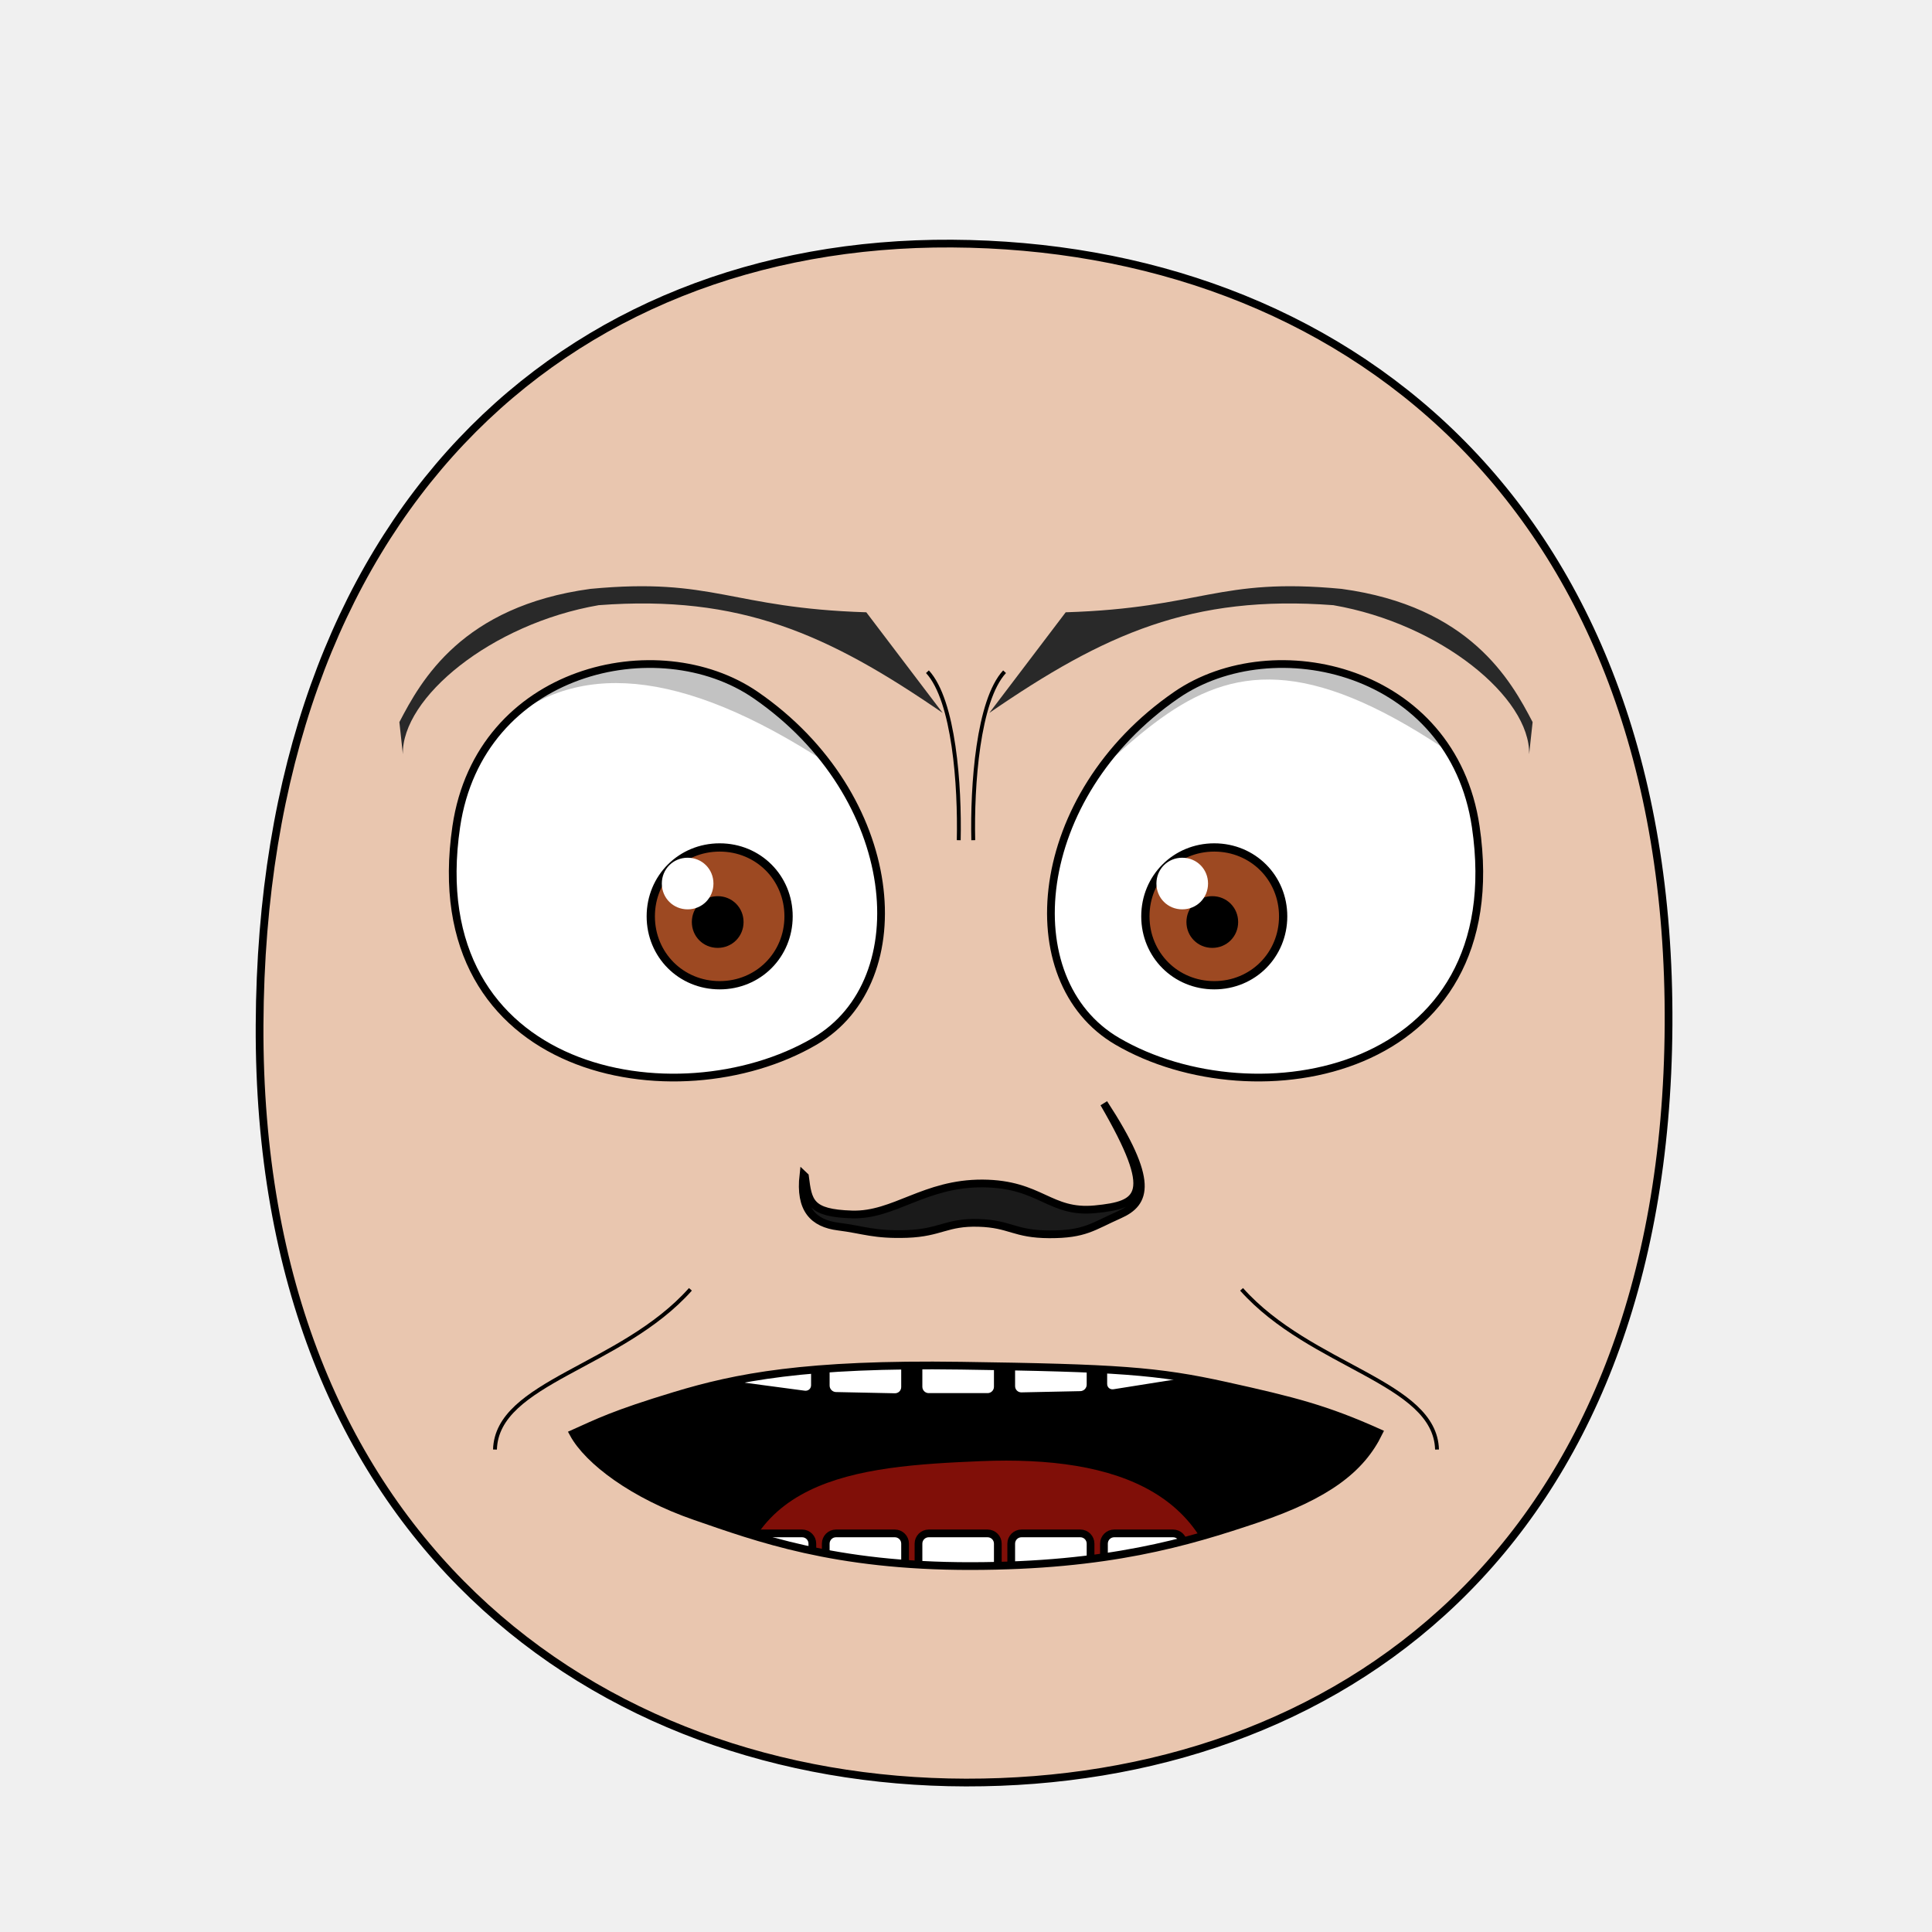
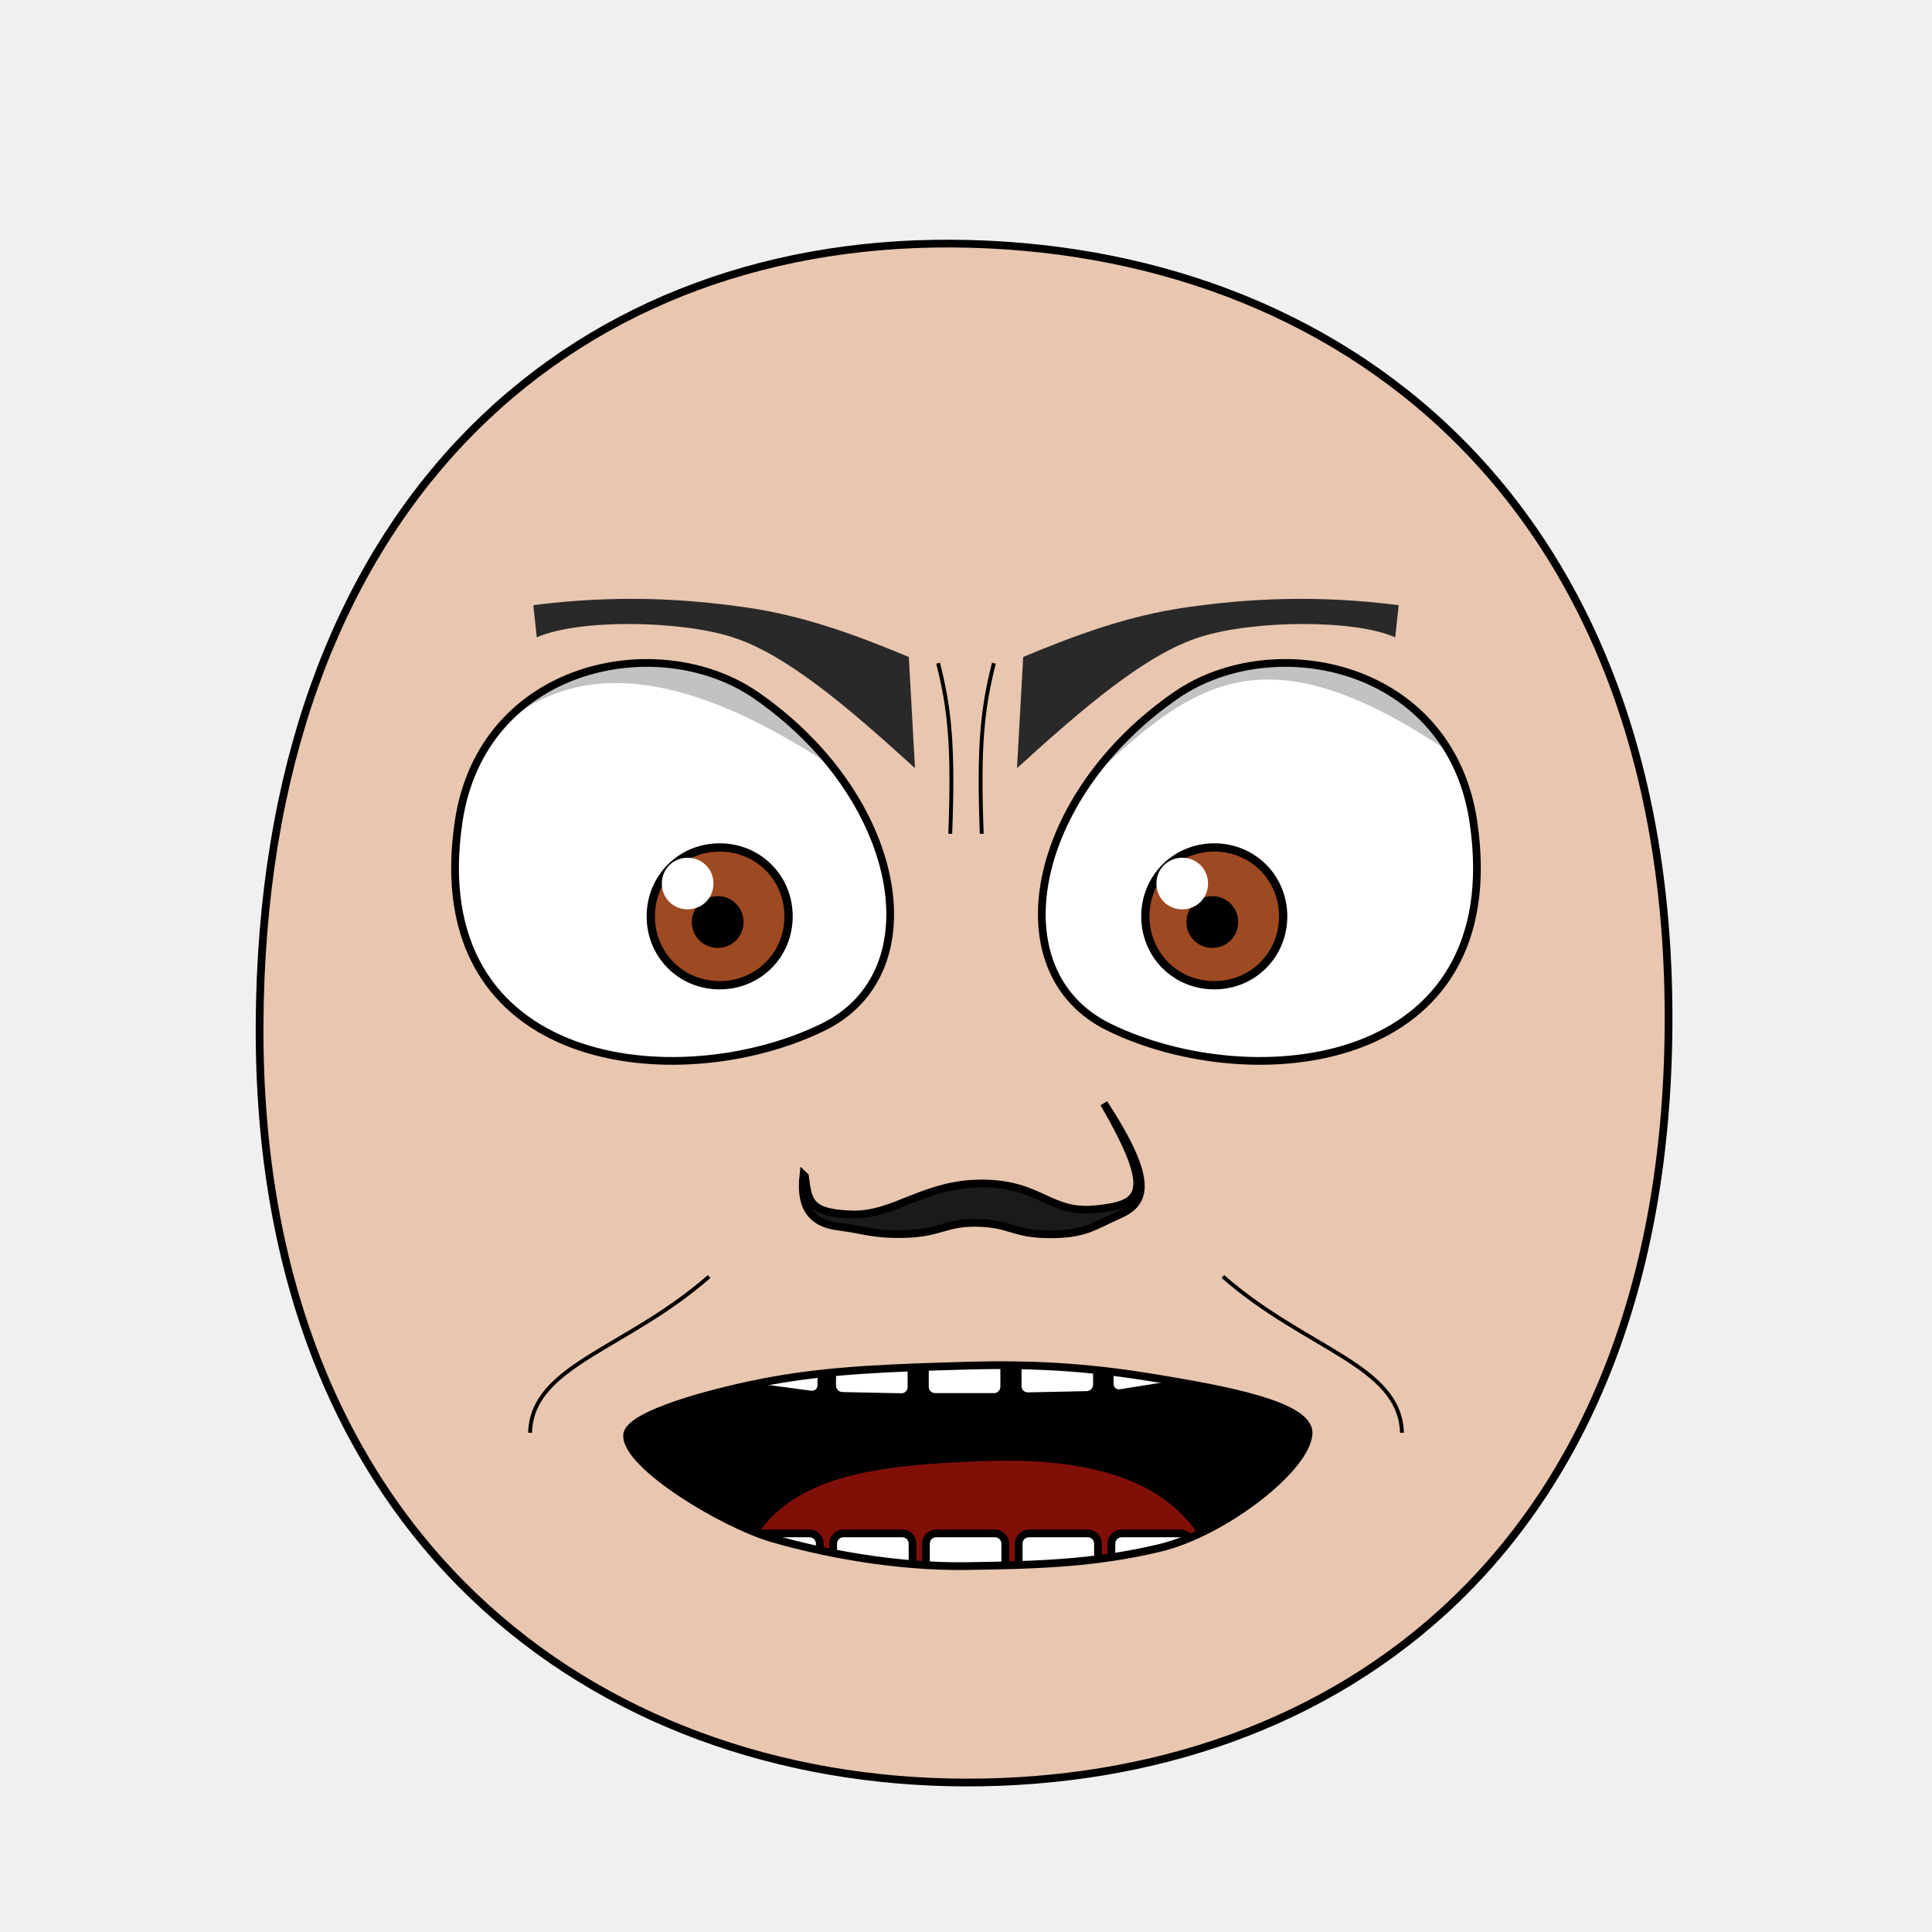
<svg xmlns="http://www.w3.org/2000/svg" xmlns:xlink="http://www.w3.org/1999/xlink" version="1.1" width="100%" height="100%" id="emoticon-front-view" viewBox="0 0 250 250">
  <defs id="defs">
    <clipPath id="clipPath-left-eye">
      <use transform="matrix(1,0,0,1,0,0)" id="use-left-eye-outline-1" y="0" height="1" xlink:href="#left-eye-outline" width="1" x="0">
</use>
    </clipPath>
    <clipPath id="clipPath-right-eye">
      <use transform="matrix(-1,0,0,1,250,0)" morph="fixed" x="0" width="250" xlink:href="#left-eye-outline" height="250" y="0" id="use-left-eye-outline-2">
</use>
    </clipPath>
    <clipPath clipPathUnits="userSpaceOnUse" id="clipPath-mouth">
      <use transform="matrix(1,0,0,1,0,0)" width="250" id="use-mouth-outline" xlink:href="#mouth-outline" x="0" y="0" height="250">
</use>
    </clipPath>
  </defs>
  <g id="head">
    <path d="M 124.98,230.66 C 172.77,230.75 215.51,200.57 215.91,132.64 216.29,64.72 173.26,31.81 123.18,31.52 73.1,31.24 33.88,66.28 33.59,132.65 33.3,199.01 77.19,230.57 124.98,230.66 Z" style="fill:#e9c6af;stroke:#000000;stroke-width:1;stroke-opacity:1" id="head-outline">
</path>
  </g>
  <g id="left-eye">
-     <path d="M 97.78,89.94 C 116.63,102.91 118.9,126.87 105.43,134.74 87.61,145.16 54.29,139.23 59.04,106.97 62.05,86.53 85.16,81.26 97.78,89.94 Z" style="fill:#ffffff;stroke:#000000;stroke-width:1;stroke-miterlimit:4;stroke-opacity:1;stroke-dasharray:none" id="left-eye-outline">
+     <path d="M 97.78,89.94 C 116.63,102.91 121.16,125.76 106.49,132.92 87.94,141.99 54.59,138.62 59.34,106.36 62.35,85.92 85.16,81.26 97.78,89.94 Z" style="fill:#ffffff;stroke:#000000;stroke-width:1;stroke-miterlimit:4;stroke-opacity:1;stroke-dasharray:none" id="left-eye-outline">
</path>
    <g id="left-eyeball" clip-path="url(#clipPath-left-eye)">
      <g id="left-lens">
        <path d="M 1,0.5 C 1,0.78 0.78,1 0.5,1 0.22,1 0,0.78 0,0.5 0,0.22 0.22,0 0.5,0 0.78,0 1,0.22 1,0.5 z" transform="matrix(17.83,0,0,17.83,84.21,109.66)" style="fill:#9d4922;fill-opacity:1;stroke:#000000;stroke-width:0.06;stroke-miterlimit:4;stroke-opacity:1;stroke-dasharray:none" morph="relative" id="iris">
</path>
        <path d="M 1,0.5 C 1,0.78 0.78,1 0.5,1 0.22,1 0,0.78 0,0.5 0,0.22 0.22,0 0.5,0 0.78,0 1,0.22 1,0.5 z" transform="matrix(5.72,0,0,5.72,90.01,116.45)" style="fill:#000000;fill-opacity:1;stroke:#000000;stroke-width:0.17;stroke-miterlimit:4;stroke-opacity:1;stroke-dasharray:none" morph="relative" id="pupil">
</path>
        <path d="M 1,0.5 C 1,0.78 0.78,1 0.5,1 0.22,1 0,0.78 0,0.5 0,0.22 0.22,0 0.5,0 0.78,0 1,0.22 1,0.5 z" transform="matrix(6.68,0,0,6.68,85.64,110.99)" style="fill:#ffffff;fill-opacity:1;stroke:none" morph="transform-only" id="glare">
</path>
      </g>
      <path d="M 50,75 125,75 125,112.54 C 79.06,72.72 59.58,86.07 50,124.06 Z" style="opacity:0.24;fill:#000000;stroke:#000000;stroke-width:0px;stroke-linecap:butt;stroke-linejoin:miter;stroke-opacity:1" id="left-lid-shadow">
</path>
    </g>
  </g>
  <g id="right-eye">
    <use transform="matrix(-1,0,0,1,250,0)" morph="fixed" x="0" width="250" xlink:href="#left-eye-outline" height="250" y="0" id="right-eye-outline">
</use>
    <g id="right-eyeball" clip-path="url(#clipPath-right-eye)">
      <use transform="matrix(1,0,0,1,64,0)" morph="fixed" x="0" width="1" xlink:href="#left-lens" height="1" y="0" id="right-lens">
</use>
      <path d="M 125,114.91 125,75 200,75 200,106.73 C 156.1,70.55 152.65,94.09 125,114.91 Z" style="opacity:0.24;fill:#000000;stroke:#000000;stroke-width:0px;stroke-linecap:butt;stroke-linejoin:miter;stroke-miterlimit:4;stroke-opacity:1;stroke-dasharray:none" id="right-lid-shadow">
</path>
    </g>
  </g>
-   <path d="M 121.98,92.25 C 107.13,82.03 95.77,76.93 77.47,78.31 63.55,80.72 51.97,90.29 52.13,97.6 L 51.68,93.44 C 54.49,88.04 59.79,78.46 76.4,76.2 92.39,74.68 94.48,78.68 112.1,79.23 Z" style="fill:#292929;fill-opacity:1;fill-rule:nonzero;stroke-width:1;stroke-miterlimit:121.8;stroke-opacity:-17.56;stroke-dasharray:none" id="left-eye-brow">
+   <path d="M 118.4,99.4 C 109.6,91.38 101.65,84.63 94.74,82.44 87.84,80.24 74.8,80.11 69.46,82.47 L 69.01,78.31 C 79.79,76.93 88.69,77.48 96.42,78.58 104.16,79.68 110.98,82.26 117.6,85.01 Z" style="fill:#292929;fill-opacity:1;fill-rule:nonzero;stroke-width:1;stroke-miterlimit:121.8;stroke-opacity:0;stroke-dasharray:none" id="left-eye-brow">
</path>
  <g id="nose">
    <path d="M 104.16,152.22 C 104.58,155.51 104.77,156.98 110.24,157.15 115.71,157.32 119.6,153.1 127.15,153.14 134.68,153.19 135.8,157.05 141.7,156.48 147.61,155.9 149.75,154.68 142.84,142.77 149.43,152.87 148.32,155.65 144.84,157.19 141.37,158.73 140.4,159.73 135.79,159.72 131.19,159.7 130.76,158.36 126.62,158.24 122.46,158.12 121.72,159.51 117.4,159.67 113.08,159.82 111.76,159.13 108.49,158.72 105.23,158.31 103.45,156.48 103.96,152.03 Z" style="fill:#1a1a1a;stroke:#000000;stroke-width:1;stroke-miterlimit:4;stroke-dasharray:none" id="nose-outline">
</path>
  </g>
  <use transform="matrix(-1,0,0,1,250,0)" id="right-eye-brow" y="0" height="250" xlink:href="#left-eye-brow" width="250" x="0">
</use>
  <g id="mouth">
    <g clip-path="url(#clipPath-mouth)" id="mouth-interior">
      <rect style="fill:#000000;fill-opacity:1;stroke:none" y="159.934" height="66.556" id="mouth-background" width="119.944" x="68.16">
</rect>
      <path d="M 94.84,211.42 C 94.51,191.12 110.73,189.74 126.96,189.07 144.51,188.36 158.42,193.11 158.42,211.42 137.23,211.42 116.04,211.42 94.84,211.42 Z" style="fill:#800f08;fill-opacity:1;stroke:none" id="tongue">
</path>
      <g transform="matrix(1,0,0,1,0.5,-6.68)" id="upper-teeth" morph="fix-children">
-         <rect style="fill:#ffffff;fill-opacity:1;stroke:#000000;stroke-width:1.004;stroke-opacity:1" id="tooth-02" height="15.123" y="158.195" rx="1.336" transform="matrix(0.991225,0.1321854,0,1,0,0)" ry="1.325" x="95.524" width="10.356">
+         <rect style="fill:#ffffff;fill-opacity:1;stroke:#000000;stroke-width:1.004;stroke-opacity:1" id="tooth-02" height="15.123" y="158.085" rx="1.336" transform="matrix(0.991225,0.1321854,0,1,0,0)" ry="1.325" x="96.362" width="10.356">
</rect>
-         <rect style="fill:#ffffff;fill-opacity:1;stroke:#000000;stroke-width:1;stroke-opacity:1" ry="1.325" x="106.375" width="10.267" id="tooth-03" transform="matrix(0.999781,0.02092668,0,1,0,0)" height="15.123" y="169.934" rx="1.325">
+         <rect style="fill:#ffffff;fill-opacity:1;stroke:#000000;stroke-width:1;stroke-opacity:1" ry="1.325" x="107.205" width="10.267" id="tooth-03" transform="matrix(0.999781,0.02092668,0,1,0,0)" height="15.123" y="169.917" rx="1.325">
</rect>
-         <rect style="fill:#ffffff;fill-opacity:1;stroke:#000000;stroke-opacity:1" id="tooth-04" height="15.123" y="172.327" rx="1.325" ry="1.325" x="118.352" width="10.265">
+         <rect style="fill:#ffffff;fill-opacity:1;stroke:#000000;stroke-opacity:1" id="tooth-04" height="15.123" y="172.327" rx="1.325" ry="1.325" x="119.182" width="10.265">
</rect>
-         <rect style="fill:#ffffff;fill-opacity:1;stroke:#000000;stroke-width:1;stroke-opacity:1" ry="1.325" x="130.381" width="10.267" id="tooth-05" transform="matrix(0.999781,-0.02092669,0,1,0,0)" height="15.123" y="174.986" rx="1.325">
+         <rect style="fill:#ffffff;fill-opacity:1;stroke:#000000;stroke-width:1;stroke-opacity:1" ry="1.325" x="131.211" width="10.267" id="tooth-05" transform="matrix(0.999781,-0.02092669,0,1,0,0)" height="15.123" y="175.003" rx="1.325">
</rect>
-         <rect style="fill:#ffffff;fill-opacity:1;stroke:#000000;stroke-width:1.006;stroke-opacity:1" id="tooth-06" height="15.123" y="194.646" rx="1.341" transform="matrix(0.9876076,-0.1569434,0,1,0,0)" ry="1.325" x="144.054" width="10.394">
+         <rect style="fill:#ffffff;fill-opacity:1;stroke:#000000;stroke-width:1.006;stroke-opacity:1" id="tooth-06" height="15.123" y="194.778" rx="1.341" transform="matrix(0.9876076,-0.1569434,0,1,0,0)" ry="1.325" x="144.894" width="10.394">
</rect>
      </g>
      <g transform="matrix(1,0,0,1,0.5,26.33)" morph="fix-children" id="lower-teeth">
-         <rect rx="1.325" y="172.091" height="15.123" id="tooth-09" width="10.265" x="94.352" ry="1.325" style="fill:#ffffff;fill-opacity:1;stroke:#000000;stroke-opacity:1">
+         <rect rx="1.325" y="172.091" height="15.123" id="tooth-09" width="10.265" x="95.315" ry="1.325" style="fill:#ffffff;fill-opacity:1;stroke:#000000;stroke-opacity:1">
</rect>
-         <rect width="10.265" x="106.352" ry="1.325" rx="1.325" y="172.091" height="15.123" id="tooth-10" style="fill:#ffffff;fill-opacity:1;stroke:#000000;stroke-opacity:1">
+         <rect width="10.265" x="107.315" ry="1.325" rx="1.325" y="172.091" height="15.123" id="tooth-10" style="fill:#ffffff;fill-opacity:1;stroke:#000000;stroke-opacity:1">
</rect>
-         <rect rx="1.325" y="172.091" height="15.123" id="tooth-11" width="10.265" x="118.352" ry="1.325" style="fill:#ffffff;fill-opacity:1;stroke:#000000;stroke-opacity:1">
+         <rect rx="1.325" y="172.091" height="15.123" id="tooth-11" width="10.265" x="119.315" ry="1.325" style="fill:#ffffff;fill-opacity:1;stroke:#000000;stroke-opacity:1">
</rect>
-         <rect width="10.265" x="130.352" ry="1.325" rx="1.325" y="172.091" height="15.123" id="tooth-12" style="fill:#ffffff;fill-opacity:1;stroke:#000000;stroke-opacity:1">
+         <rect width="10.265" x="131.315" ry="1.325" rx="1.325" y="172.091" height="15.123" id="tooth-12" style="fill:#ffffff;fill-opacity:1;stroke:#000000;stroke-opacity:1">
</rect>
-         <rect rx="1.325" y="172.091" height="15.123" id="tooth-13" width="10.265" x="142.352" ry="1.325" style="fill:#ffffff;fill-opacity:1;stroke:#000000;stroke-opacity:1">
+         <rect rx="1.325" y="172.091" height="15.123" id="tooth-13" width="10.265" x="143.315" ry="1.325" style="fill:#ffffff;fill-opacity:1;stroke:#000000;stroke-opacity:1">
</rect>
      </g>
    </g>
-     <path d="M 178.41,185.39 C 176.11,190.1 171.7,193.48 162.64,196.54 153.58,199.6 143.34,202.63 125.64,202.65 107.94,202.67 97.97,198.97 89.97,196.21 81.97,193.45 76.1,189.03 74.19,185.5 77.32,184.1 79.36,183.02 87.32,180.61 95.28,178.2 104.21,176.43 124.35,176.72 144.56,177.01 149.75,177.36 158.62,179.32 167.49,181.28 171.61,182.34 178.41,185.39 Z" style="fill:none;stroke:#000000;stroke-width:1px;stroke-miterlimit:4;stroke-opacity:1" id="mouth-outline">
+     <path d="M 169.33,185.4 C 169.3,189.81 158.45,198.32 150,200.32 141.55,202.32 134.15,202.52 125,202.65 115.85,202.78 106.46,200.95 100,199.08 93.54,197.22 81.09,189.64 81.15,185.8 80.99,183.09 92.49,179.99 100,178.64 107.51,177.29 115.1,177 125,176.72 134.9,176.44 141.89,177.06 150,178.41 158.11,179.77 169.34,181.75 169.33,185.4 Z" style="fill:none;stroke:#000000;stroke-width:1px;stroke-miterlimit:4;stroke-opacity:1" id="mouth-outline">
</path>
  </g>
  <g id="wrinkles">
-     <path d="M 120.01,86.92 C 123.46,90.66 124.22,101.67 124.06,108.72" style="fill:none;stroke:#000000;stroke-width:0.5;stroke-linecap:butt;stroke-linejoin:miter;stroke-miterlimit:4;stroke-opacity:1;stroke-dasharray:none" id="wrinkle-left-brow">
+     <path d="M 121.39,85.82 C 122.91,91.76 123.39,96.72 122.96,107.89" style="fill:none;stroke:#000000;stroke-width:0.5;stroke-linecap:butt;stroke-linejoin:miter;stroke-miterlimit:4;stroke-opacity:1;stroke-dasharray:none" id="wrinkle-left-brow">
</path>
-     <path d="M 64.05,187.57 C 64.3,178.82 80.37,176.9 89.34,166.84" style="fill:none;stroke:#000000;stroke-width:0.5;stroke-linecap:butt;stroke-linejoin:miter;stroke-miterlimit:4;stroke-opacity:1;stroke-dasharray:none" id="wrinkle-left-cheek">
+     <path d="M 68.59,185.4 C 68.84,176.65 80.98,174.63 91.76,165.18" style="fill:none;stroke:#000000;stroke-width:0.5;stroke-linecap:butt;stroke-linejoin:miter;stroke-miterlimit:4;stroke-opacity:1;stroke-dasharray:none" id="wrinkle-left-cheek">
</path>
    <use transform="matrix(-1,0,0,1,250,0)" width="250" id="wrinkle-right-brow" xlink:href="#wrinkle-left-brow" x="0" y="0" height="250" morph="fixed">
</use>
    <use transform="matrix(-1,0,0,1,250,0)" width="250" id="wrinkle-right-cheek" xlink:href="#wrinkle-left-cheek" x="0" y="0" height="250" morph="fixed">
</use>
  </g>
</svg>
